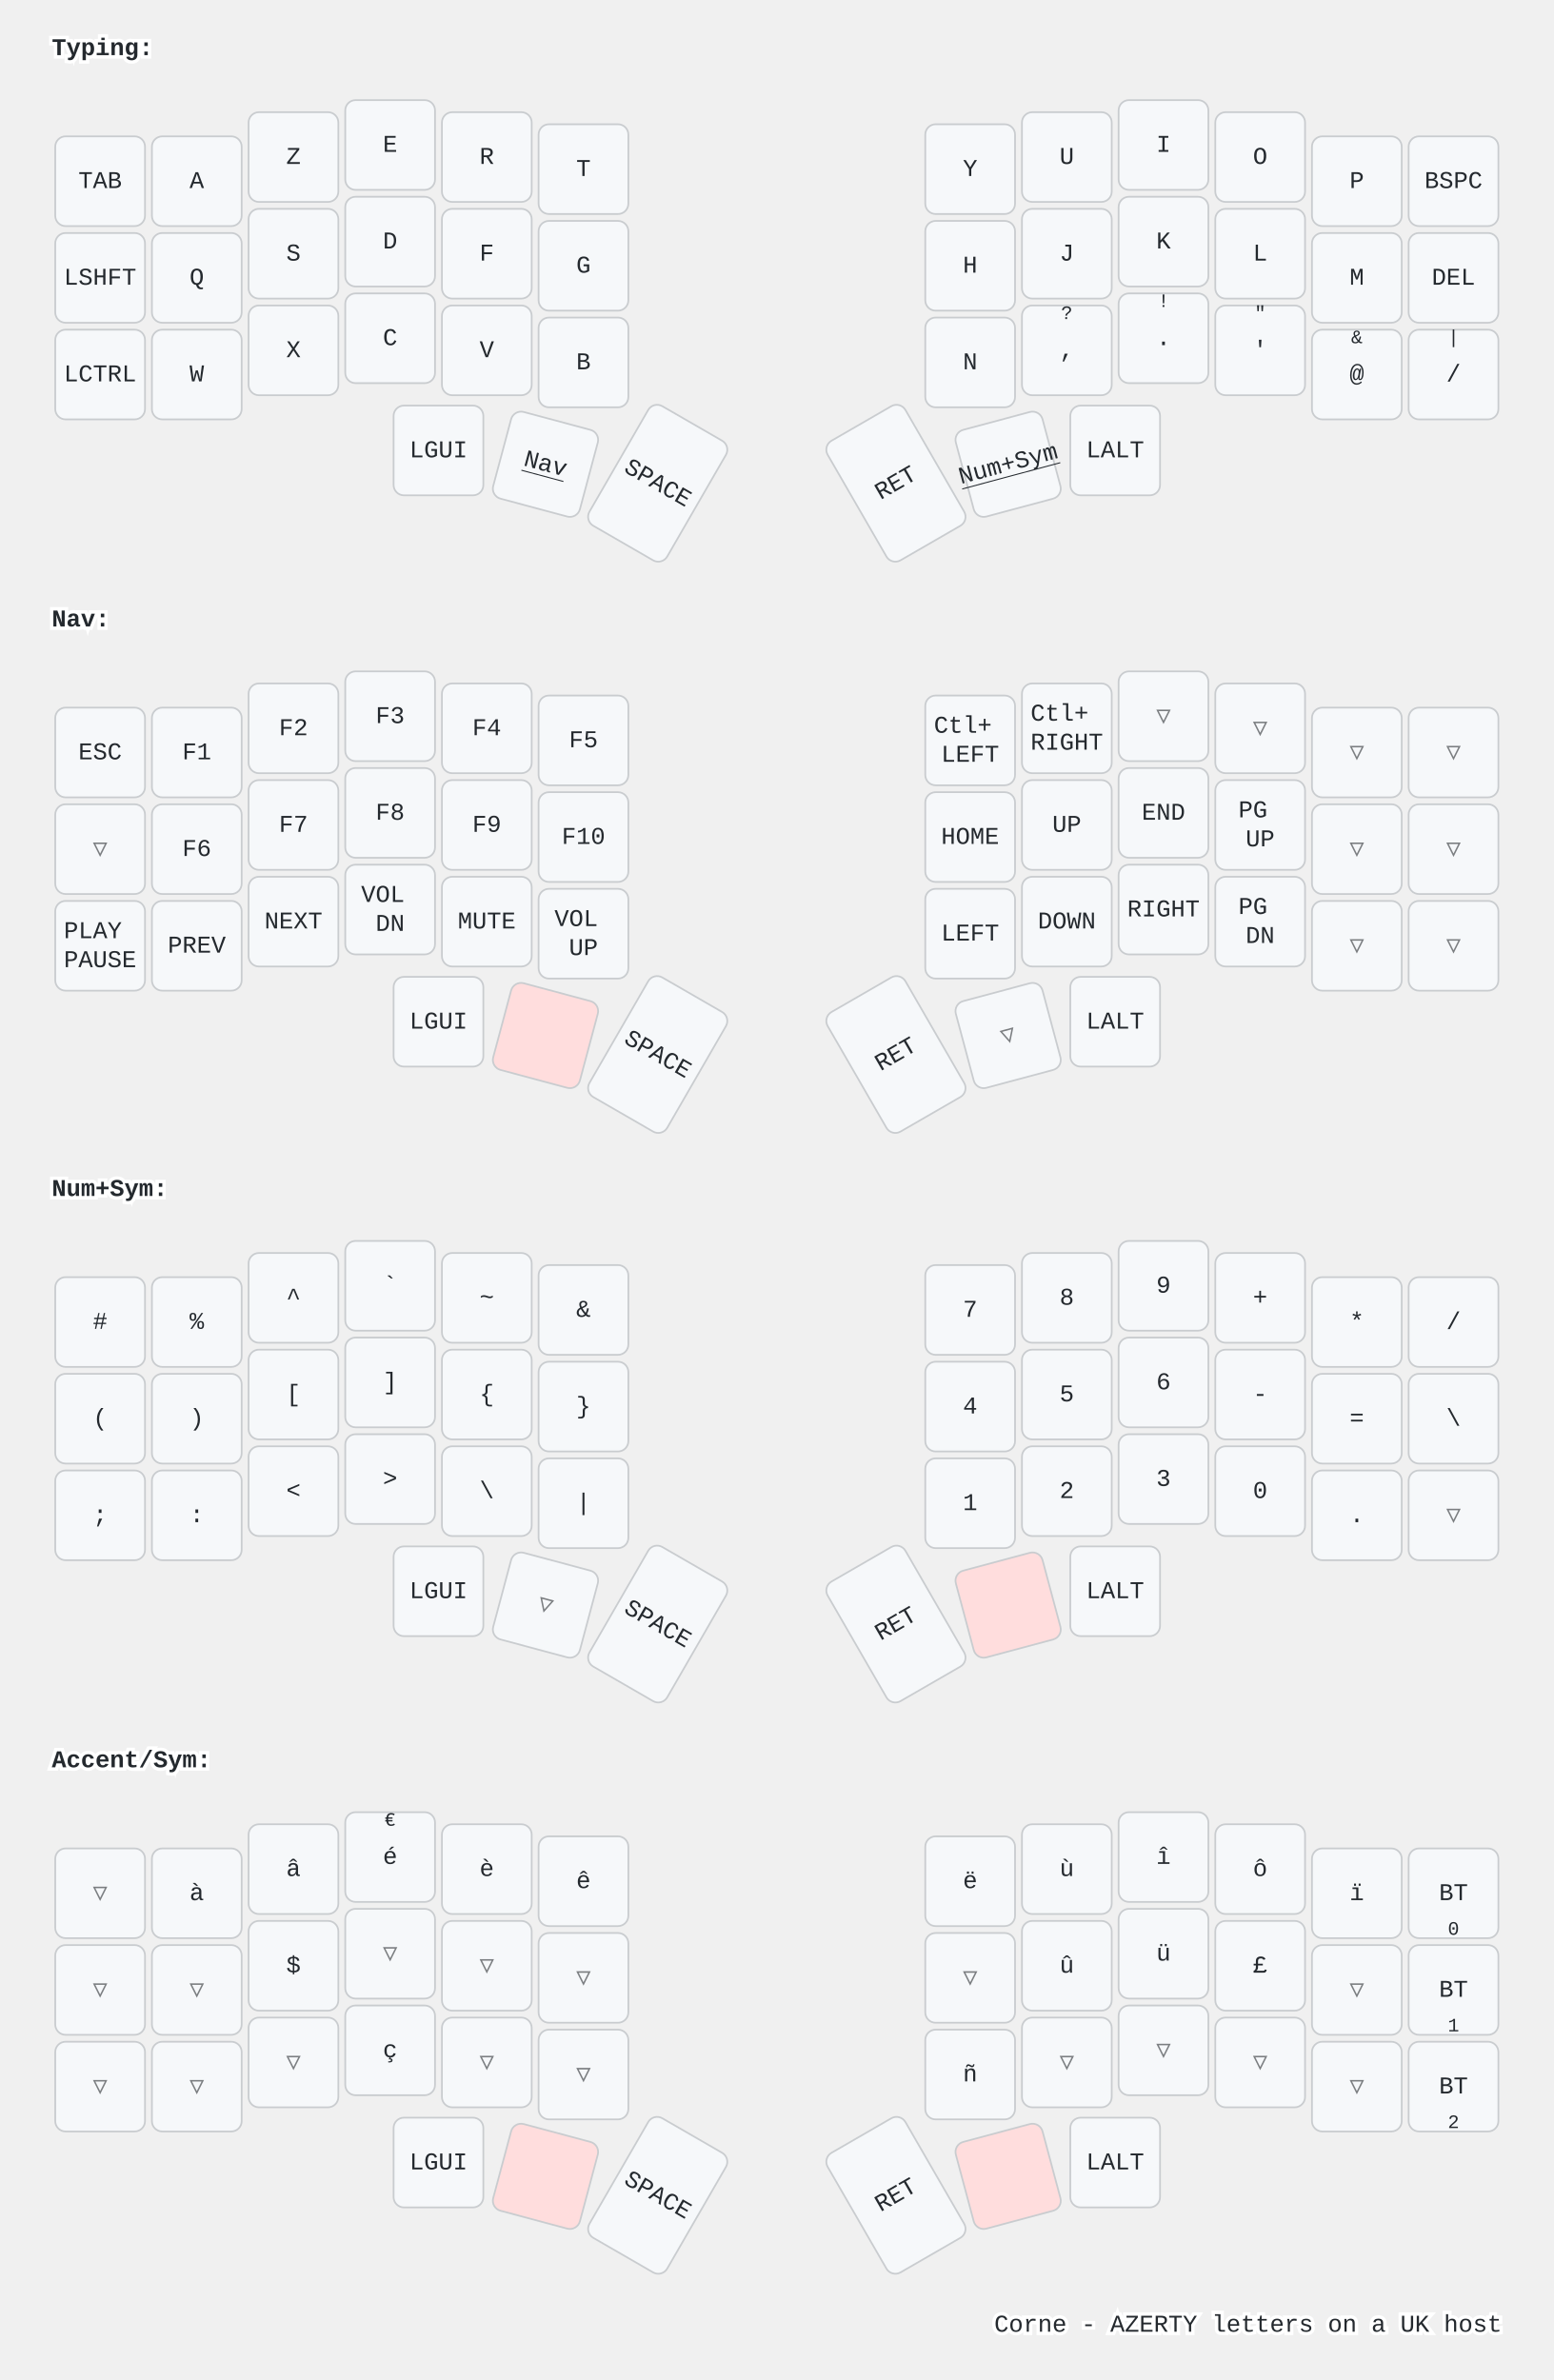
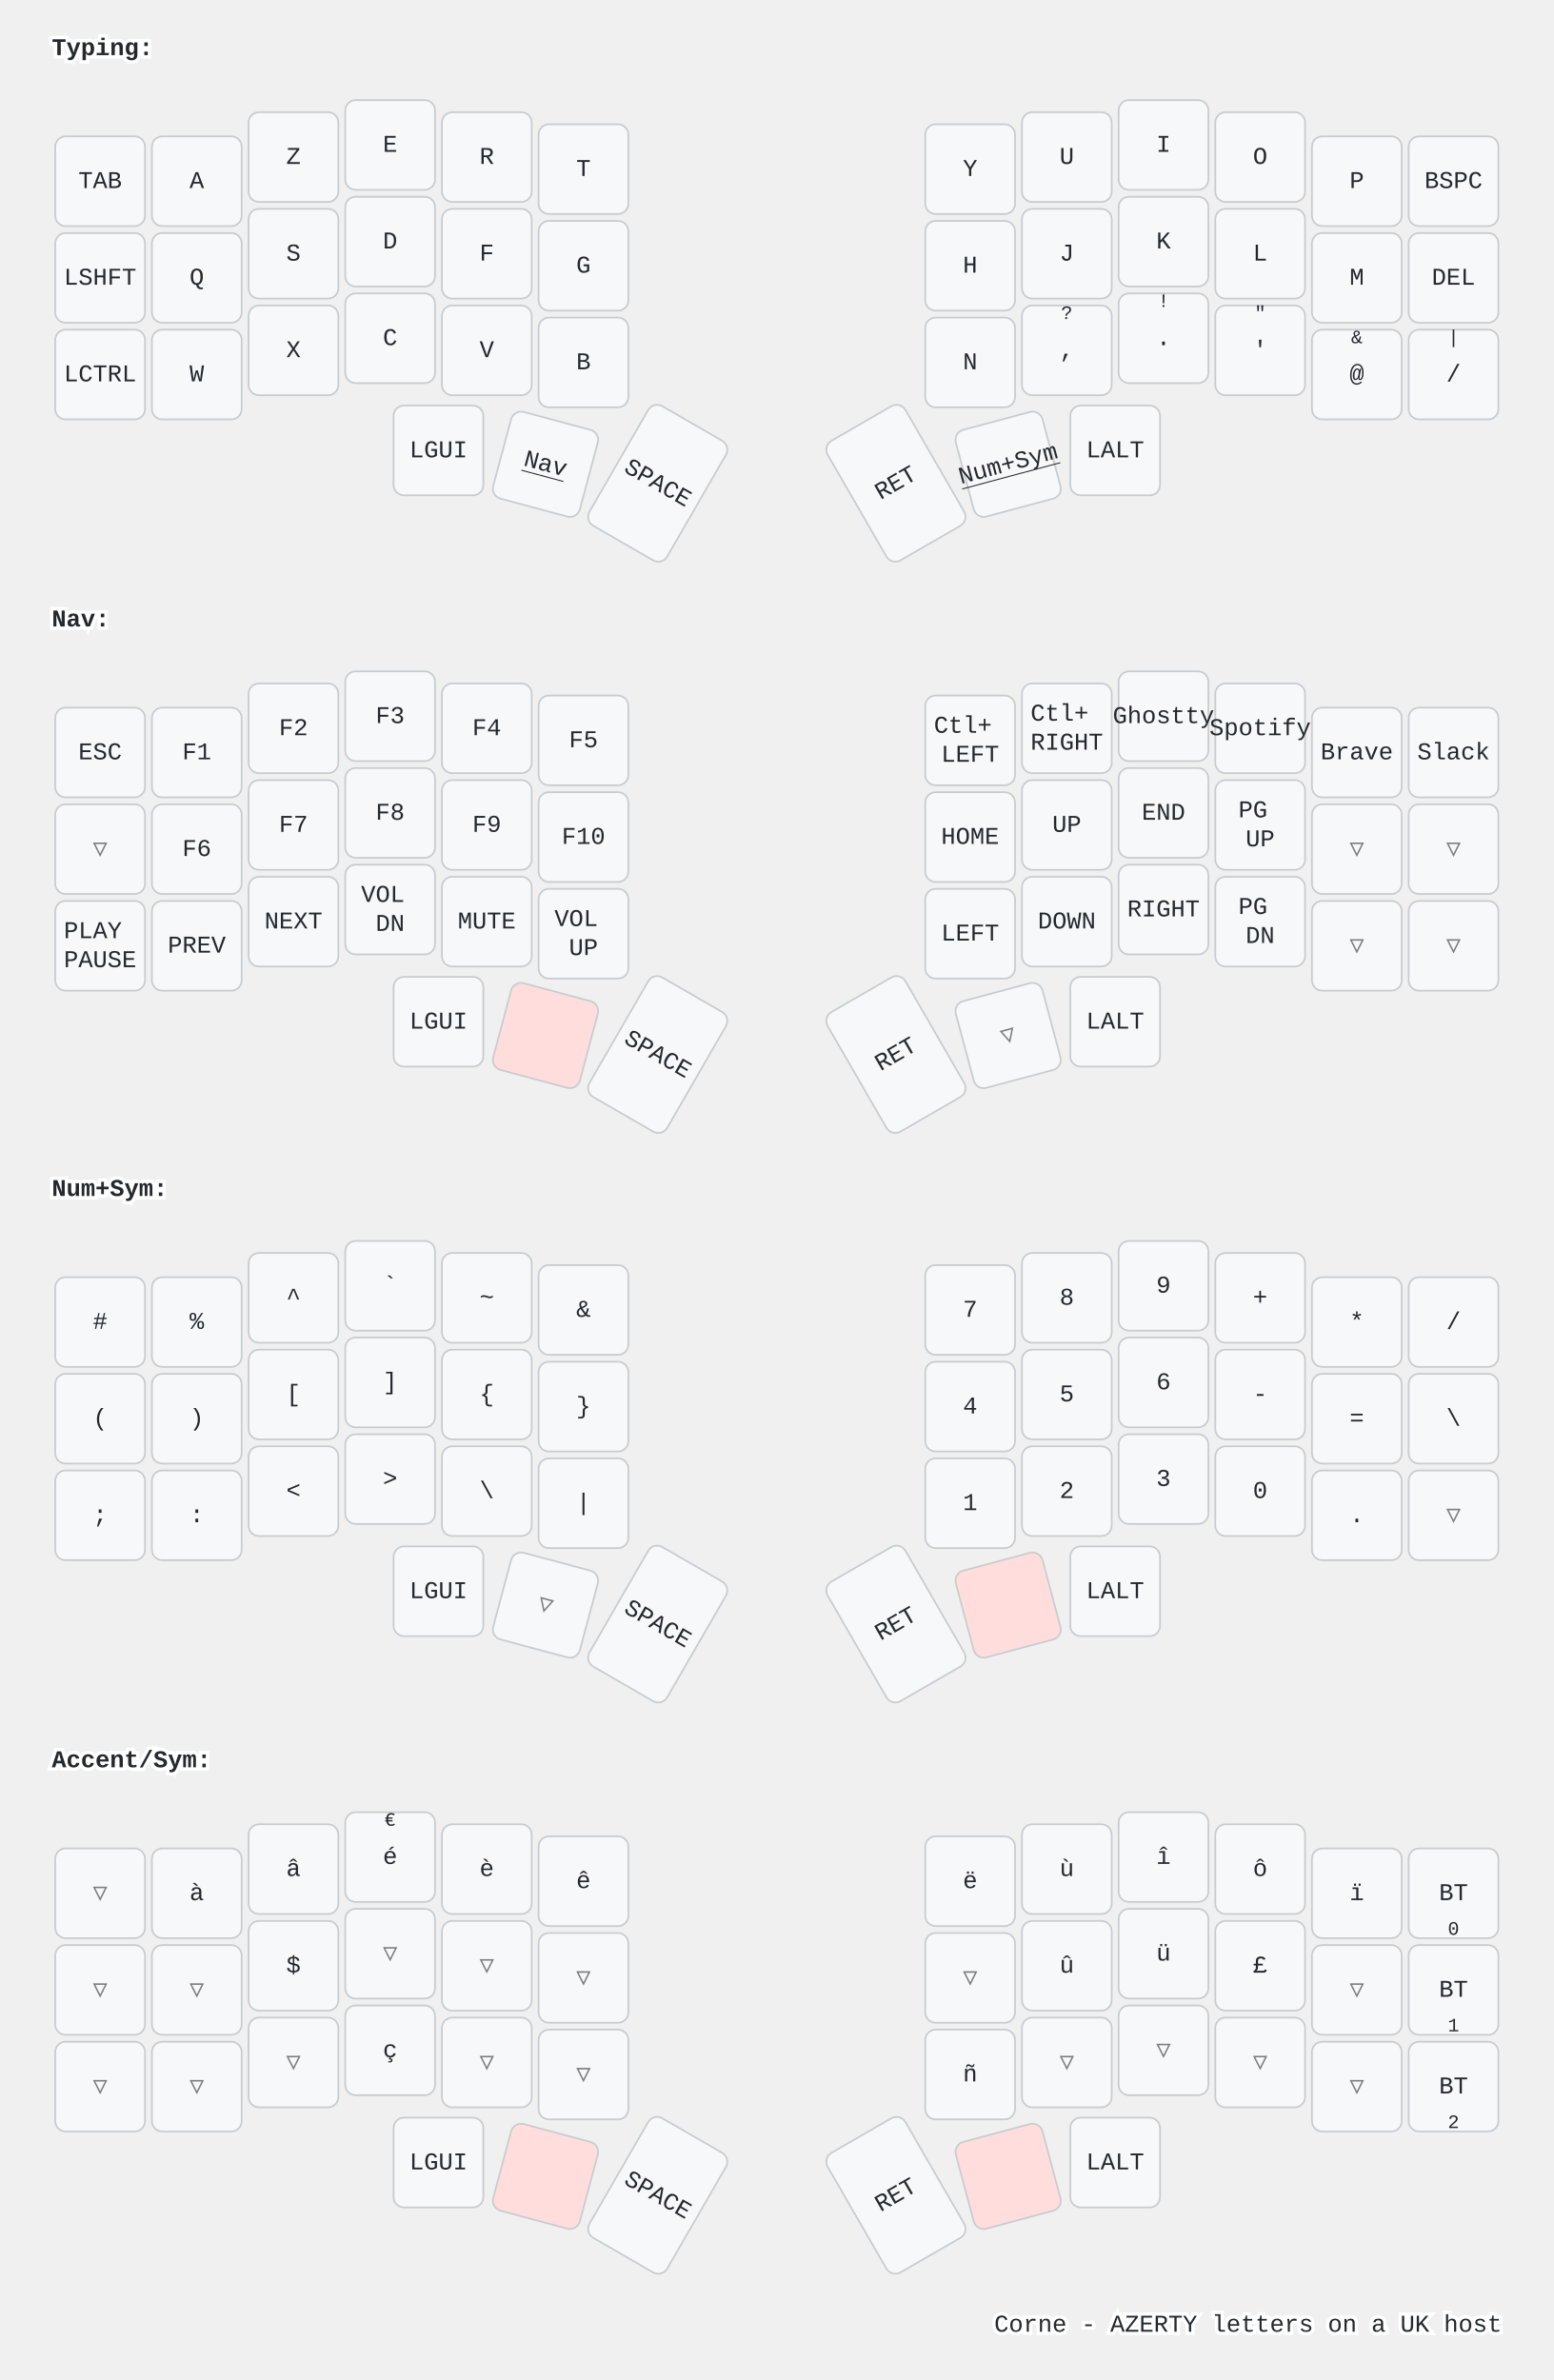
<svg xmlns="http://www.w3.org/2000/svg" width="900" height="1379" viewBox="0 0 900 1379" class="keymap">
  <style>/* inherit to force styles through use tags */
svg path {
    fill: inherit;
}

/* font and background color specifications */
svg.keymap {
    font-family: SFMono-Regular,Consolas,Liberation Mono,Menlo,monospace;
    font-size: 14px;
    font-kerning: normal;
    text-rendering: optimizeLegibility;
    fill: #24292e;
}

/* default key styling */
rect.key {
    fill: #f6f8fa;
}

rect.key, rect.combo {
    stroke: #c9cccf;
    stroke-width: 1;
}

/* default key side styling, only used is draw_key_sides is set */
rect.side {
    filter: brightness(90%);
}

/* color accent for combo boxes */
rect.combo, rect.combo-separate {
    fill: #cdf;
}

/* color accent for held keys */
rect.held, rect.combo.held {
    fill: #fdd;
}

/* color accent for ghost (optional) keys */
rect.ghost, rect.combo.ghost {
    stroke-dasharray: 4, 4;
    stroke-width: 2;
}

text {
    text-anchor: middle;
    dominant-baseline: middle;
}

/* styling for layer labels */
text.label {
    font-weight: bold;
    text-anchor: start;
    stroke: white;
    stroke-width: 4;
    paint-order: stroke;
}

/* styling for optional footer */
text.footer {
    text-anchor: end;
    dominant-baseline: auto;
    stroke: white;
    stroke-width: 4;
    paint-order: stroke;
}

/* styling for combo tap, and key non-tap label text */
text.combo, text.hold, text.shifted, text.left, text.right, text.tl, text.tr, text.bl, text.br {
    font-size: 11px;
}

text.hold, text.bl, text.br {
    text-anchor: middle;
    dominant-baseline: auto;
}

text.shifted, text.tl, text.tr {
    text-anchor: middle;
    dominant-baseline: hanging;
}

text.left, text.tl, text.bl {
    text-anchor: start;
}

text.right, text.tr, text.br {
    text-anchor: end;
}

text.layer-activator {
    text-decoration: underline;
}

/* styling for hold/shifted label text in combo box */
text.combo.hold, text.combo.shifted, text.combo.left, text.combo.right {
    font-size: 8px;
}

/* lighter symbol for transparent keys */
text.trans {
    fill: #7b7e81;
}

/* styling for combo dendrons */
path.combo {
    stroke-width: 1;
    stroke: gray;
    fill: none;
}

/* Start Tabler Icons Cleanup */
/* cannot use height/width with glyphs */
.icon-tabler &gt; path {
    fill: inherit;
    stroke: inherit;
    stroke-width: 2;
}
/* hide tabler's default box */
.icon-tabler &gt; path[stroke="none"][fill="none"] {
    visibility: hidden;
}
/* End Tabler Icons Cleanup */
</style>
  <g transform="translate(30, 0)" class="layer-Typing">
    <text x="0" y="28" class="label" id="Typing">Typing:</text>
    <g transform="translate(0, 56)">
      <g transform="translate(28, 49)" class="key keypos-0">
        <rect rx="6" ry="6" x="-26" y="-26" width="52" height="52" class="key" />
        <text x="0" y="0" class="key tap">TAB</text>
      </g>
      <g transform="translate(84, 49)" class="key keypos-1">
        <rect rx="6" ry="6" x="-26" y="-26" width="52" height="52" class="key" />
        <text x="0" y="0" class="key tap">A</text>
      </g>
      <g transform="translate(140, 35)" class="key keypos-2">
        <rect rx="6" ry="6" x="-26" y="-26" width="52" height="52" class="key" />
        <text x="0" y="0" class="key tap">Z</text>
      </g>
      <g transform="translate(196, 28)" class="key keypos-3">
        <rect rx="6" ry="6" x="-26" y="-26" width="52" height="52" class="key" />
        <text x="0" y="0" class="key tap">E</text>
      </g>
      <g transform="translate(252, 35)" class="key keypos-4">
        <rect rx="6" ry="6" x="-26" y="-26" width="52" height="52" class="key" />
        <text x="0" y="0" class="key tap">R</text>
      </g>
      <g transform="translate(308, 42)" class="key keypos-5">
        <rect rx="6" ry="6" x="-26" y="-26" width="52" height="52" class="key" />
        <text x="0" y="0" class="key tap">T</text>
      </g>
      <g transform="translate(532, 42)" class="key keypos-6">
        <rect rx="6" ry="6" x="-26" y="-26" width="52" height="52" class="key" />
        <text x="0" y="0" class="key tap">Y</text>
      </g>
      <g transform="translate(588, 35)" class="key keypos-7">
        <rect rx="6" ry="6" x="-26" y="-26" width="52" height="52" class="key" />
        <text x="0" y="0" class="key tap">U</text>
      </g>
      <g transform="translate(644, 28)" class="key keypos-8">
        <rect rx="6" ry="6" x="-26" y="-26" width="52" height="52" class="key" />
        <text x="0" y="0" class="key tap">I</text>
      </g>
      <g transform="translate(700, 35)" class="key keypos-9">
        <rect rx="6" ry="6" x="-26" y="-26" width="52" height="52" class="key" />
        <text x="0" y="0" class="key tap">O</text>
      </g>
      <g transform="translate(756, 49)" class="key keypos-10">
        <rect rx="6" ry="6" x="-26" y="-26" width="52" height="52" class="key" />
        <text x="0" y="0" class="key tap">P</text>
      </g>
      <g transform="translate(812, 49)" class="key keypos-11">
        <rect rx="6" ry="6" x="-26" y="-26" width="52" height="52" class="key" />
        <text x="0" y="0" class="key tap">BSPC</text>
      </g>
      <g transform="translate(28, 105)" class="key keypos-12">
        <rect rx="6" ry="6" x="-26" y="-26" width="52" height="52" class="key" />
        <text x="0" y="0" class="key tap">LSHFT</text>
      </g>
      <g transform="translate(84, 105)" class="key keypos-13">
        <rect rx="6" ry="6" x="-26" y="-26" width="52" height="52" class="key" />
        <text x="0" y="0" class="key tap">Q</text>
      </g>
      <g transform="translate(140, 91)" class="key keypos-14">
        <rect rx="6" ry="6" x="-26" y="-26" width="52" height="52" class="key" />
        <text x="0" y="0" class="key tap">S</text>
      </g>
      <g transform="translate(196, 84)" class="key keypos-15">
        <rect rx="6" ry="6" x="-26" y="-26" width="52" height="52" class="key" />
        <text x="0" y="0" class="key tap">D</text>
      </g>
      <g transform="translate(252, 91)" class="key keypos-16">
        <rect rx="6" ry="6" x="-26" y="-26" width="52" height="52" class="key" />
        <text x="0" y="0" class="key tap">F</text>
      </g>
      <g transform="translate(308, 98)" class="key keypos-17">
        <rect rx="6" ry="6" x="-26" y="-26" width="52" height="52" class="key" />
        <text x="0" y="0" class="key tap">G</text>
      </g>
      <g transform="translate(532, 98)" class="key keypos-18">
        <rect rx="6" ry="6" x="-26" y="-26" width="52" height="52" class="key" />
        <text x="0" y="0" class="key tap">H</text>
      </g>
      <g transform="translate(588, 91)" class="key keypos-19">
        <rect rx="6" ry="6" x="-26" y="-26" width="52" height="52" class="key" />
        <text x="0" y="0" class="key tap">J</text>
      </g>
      <g transform="translate(644, 84)" class="key keypos-20">
        <rect rx="6" ry="6" x="-26" y="-26" width="52" height="52" class="key" />
        <text x="0" y="0" class="key tap">K</text>
      </g>
      <g transform="translate(700, 91)" class="key keypos-21">
        <rect rx="6" ry="6" x="-26" y="-26" width="52" height="52" class="key" />
        <text x="0" y="0" class="key tap">L</text>
      </g>
      <g transform="translate(756, 105)" class="key keypos-22">
        <rect rx="6" ry="6" x="-26" y="-26" width="52" height="52" class="key" />
        <text x="0" y="0" class="key tap">M</text>
      </g>
      <g transform="translate(812, 105)" class="key keypos-23">
        <rect rx="6" ry="6" x="-26" y="-26" width="52" height="52" class="key" />
        <text x="0" y="0" class="key tap">DEL</text>
      </g>
      <g transform="translate(28, 161)" class="key keypos-24">
        <rect rx="6" ry="6" x="-26" y="-26" width="52" height="52" class="key" />
        <text x="0" y="0" class="key tap">LCTRL</text>
      </g>
      <g transform="translate(84, 161)" class="key keypos-25">
        <rect rx="6" ry="6" x="-26" y="-26" width="52" height="52" class="key" />
        <text x="0" y="0" class="key tap">W</text>
      </g>
      <g transform="translate(140, 147)" class="key keypos-26">
        <rect rx="6" ry="6" x="-26" y="-26" width="52" height="52" class="key" />
        <text x="0" y="0" class="key tap">X</text>
      </g>
      <g transform="translate(196, 140)" class="key keypos-27">
        <rect rx="6" ry="6" x="-26" y="-26" width="52" height="52" class="key" />
        <text x="0" y="0" class="key tap">C</text>
      </g>
      <g transform="translate(252, 147)" class="key keypos-28">
        <rect rx="6" ry="6" x="-26" y="-26" width="52" height="52" class="key" />
        <text x="0" y="0" class="key tap">V</text>
      </g>
      <g transform="translate(308, 154)" class="key keypos-29">
        <rect rx="6" ry="6" x="-26" y="-26" width="52" height="52" class="key" />
        <text x="0" y="0" class="key tap">B</text>
      </g>
      <g transform="translate(532, 154)" class="key keypos-30">
        <rect rx="6" ry="6" x="-26" y="-26" width="52" height="52" class="key" />
        <text x="0" y="0" class="key tap">N</text>
      </g>
      <g transform="translate(588, 147)" class="key keypos-31">
        <rect rx="6" ry="6" x="-26" y="-26" width="52" height="52" class="key" />
        <text x="0" y="0" class="key tap">,</text>
        <text x="0" y="-24" class="key shifted">?</text>
      </g>
      <g transform="translate(644, 140)" class="key keypos-32">
        <rect rx="6" ry="6" x="-26" y="-26" width="52" height="52" class="key" />
        <text x="0" y="0" class="key tap">.</text>
        <text x="0" y="-24" class="key shifted">!</text>
      </g>
      <g transform="translate(700, 147)" class="key keypos-33">
        <rect rx="6" ry="6" x="-26" y="-26" width="52" height="52" class="key" />
        <text x="0" y="0" class="key tap">'</text>
        <text x="0" y="-24" class="key shifted">"</text>
      </g>
      <g transform="translate(756, 161)" class="key keypos-34">
        <rect rx="6" ry="6" x="-26" y="-26" width="52" height="52" class="key" />
        <text x="0" y="0" class="key tap">@</text>
        <text x="0" y="-24" class="key shifted">&amp;</text>
      </g>
      <g transform="translate(812, 161)" class="key keypos-35">
        <rect rx="6" ry="6" x="-26" y="-26" width="52" height="52" class="key" />
        <text x="0" y="0" class="key tap">/</text>
        <text x="0" y="-24" class="key shifted">|</text>
      </g>
      <g transform="translate(224, 205)" class="key keypos-36">
        <rect rx="6" ry="6" x="-26" y="-26" width="52" height="52" class="key" />
        <text x="0" y="0" class="key tap">LGUI</text>
      </g>
      <g transform="translate(286, 213) rotate(15.0)" class="key keypos-37">
        <rect rx="6" ry="6" x="-26" y="-26" width="52" height="52" class="key" />
        <a href="#Nav">
          <text x="0" y="0" class="key tap layer-activator">Nav</text>
        </a>
      </g>
      <g transform="translate(351, 224) rotate(30.0)" class="key keypos-38">
        <rect rx="6" ry="6" x="-26" y="-40" width="52" height="80" class="key" />
        <text x="0" y="0" class="key tap">SPACE</text>
      </g>
      <g transform="translate(489, 224) rotate(-30.0)" class="key keypos-39">
        <rect rx="6" ry="6" x="-26" y="-40" width="52" height="80" class="key" />
        <text x="0" y="0" class="key tap">RET</text>
      </g>
      <g transform="translate(554, 213) rotate(-15.0)" class="key keypos-40">
        <rect rx="6" ry="6" x="-26" y="-26" width="52" height="52" class="key" />
        <a href="#NumSym">
          <text x="0" y="0" class="key tap layer-activator">Num+Sym</text>
        </a>
      </g>
      <g transform="translate(616, 205)" class="key keypos-41">
        <rect rx="6" ry="6" x="-26" y="-26" width="52" height="52" class="key" />
        <text x="0" y="0" class="key tap">LALT</text>
      </g>
    </g>
  </g>
  <g transform="translate(30, 331)" class="layer-Nav">
    <text x="0" y="28" class="label" id="Nav">Nav:</text>
    <g transform="translate(0, 56)">
      <g transform="translate(28, 49)" class="key keypos-0">
        <rect rx="6" ry="6" x="-26" y="-26" width="52" height="52" class="key" />
        <text x="0" y="0" class="key tap">ESC</text>
      </g>
      <g transform="translate(84, 49)" class="key keypos-1">
        <rect rx="6" ry="6" x="-26" y="-26" width="52" height="52" class="key" />
        <text x="0" y="0" class="key tap">F1</text>
      </g>
      <g transform="translate(140, 35)" class="key keypos-2">
        <rect rx="6" ry="6" x="-26" y="-26" width="52" height="52" class="key" />
        <text x="0" y="0" class="key tap">F2</text>
      </g>
      <g transform="translate(196, 28)" class="key keypos-3">
        <rect rx="6" ry="6" x="-26" y="-26" width="52" height="52" class="key" />
        <text x="0" y="0" class="key tap">F3</text>
      </g>
      <g transform="translate(252, 35)" class="key keypos-4">
        <rect rx="6" ry="6" x="-26" y="-26" width="52" height="52" class="key" />
        <text x="0" y="0" class="key tap">F4</text>
      </g>
      <g transform="translate(308, 42)" class="key keypos-5">
        <rect rx="6" ry="6" x="-26" y="-26" width="52" height="52" class="key" />
        <text x="0" y="0" class="key tap">F5</text>
      </g>
      <g transform="translate(532, 42)" class="key keypos-6">
        <rect rx="6" ry="6" x="-26" y="-26" width="52" height="52" class="key" />
        <text x="0" y="0" class="key tap">
          <tspan x="0" dy="-0.6em">Ctl+</tspan>
          <tspan x="0" dy="1.2em">LEFT</tspan>
        </text>
      </g>
      <g transform="translate(588, 35)" class="key keypos-7">
        <rect rx="6" ry="6" x="-26" y="-26" width="52" height="52" class="key" />
        <text x="0" y="0" class="key tap">
          <tspan x="0" dy="-0.6em">Ctl+</tspan>
          <tspan x="0" dy="1.2em">RIGHT</tspan>
        </text>
      </g>
-       <g transform="translate(644, 28)" class="key trans keypos-8">
-         <rect rx="6" ry="6" x="-26" y="-26" width="52" height="52" class="key trans" />
-         <text x="0" y="0" class="key trans tap">▽</text>
-       </g>
-       <g transform="translate(700, 35)" class="key trans keypos-9">
-         <rect rx="6" ry="6" x="-26" y="-26" width="52" height="52" class="key trans" />
-         <text x="0" y="0" class="key trans tap">▽</text>
-       </g>
-       <g transform="translate(756, 49)" class="key trans keypos-10">
-         <rect rx="6" ry="6" x="-26" y="-26" width="52" height="52" class="key trans" />
-         <text x="0" y="0" class="key trans tap">▽</text>
-       </g>
-       <g transform="translate(812, 49)" class="key trans keypos-11">
-         <rect rx="6" ry="6" x="-26" y="-26" width="52" height="52" class="key trans" />
-         <text x="0" y="0" class="key trans tap">▽</text>
+       <g transform="translate(644, 28)" class="key keypos-8">
+         <rect rx="6" ry="6" x="-26" y="-26" width="52" height="52" class="key" />
+         <text x="0" y="0" class="key tap">Ghostty</text>
+       </g>
+       <g transform="translate(700, 35)" class="key keypos-9">
+         <rect rx="6" ry="6" x="-26" y="-26" width="52" height="52" class="key" />
+         <text x="0" y="0" class="key tap">Spotify</text>
+       </g>
+       <g transform="translate(756, 49)" class="key keypos-10">
+         <rect rx="6" ry="6" x="-26" y="-26" width="52" height="52" class="key" />
+         <text x="0" y="0" class="key tap">Brave</text>
+       </g>
+       <g transform="translate(812, 49)" class="key keypos-11">
+         <rect rx="6" ry="6" x="-26" y="-26" width="52" height="52" class="key" />
+         <text x="0" y="0" class="key tap">Slack</text>
      </g>
      <g transform="translate(28, 105)" class="key trans keypos-12">
        <rect rx="6" ry="6" x="-26" y="-26" width="52" height="52" class="key trans" />
        <text x="0" y="0" class="key trans tap">▽</text>
      </g>
      <g transform="translate(84, 105)" class="key keypos-13">
        <rect rx="6" ry="6" x="-26" y="-26" width="52" height="52" class="key" />
        <text x="0" y="0" class="key tap">F6</text>
      </g>
      <g transform="translate(140, 91)" class="key keypos-14">
        <rect rx="6" ry="6" x="-26" y="-26" width="52" height="52" class="key" />
        <text x="0" y="0" class="key tap">F7</text>
      </g>
      <g transform="translate(196, 84)" class="key keypos-15">
        <rect rx="6" ry="6" x="-26" y="-26" width="52" height="52" class="key" />
        <text x="0" y="0" class="key tap">F8</text>
      </g>
      <g transform="translate(252, 91)" class="key keypos-16">
        <rect rx="6" ry="6" x="-26" y="-26" width="52" height="52" class="key" />
        <text x="0" y="0" class="key tap">F9</text>
      </g>
      <g transform="translate(308, 98)" class="key keypos-17">
        <rect rx="6" ry="6" x="-26" y="-26" width="52" height="52" class="key" />
        <text x="0" y="0" class="key tap">F10</text>
      </g>
      <g transform="translate(532, 98)" class="key keypos-18">
        <rect rx="6" ry="6" x="-26" y="-26" width="52" height="52" class="key" />
        <text x="0" y="0" class="key tap">HOME</text>
      </g>
      <g transform="translate(588, 91)" class="key keypos-19">
        <rect rx="6" ry="6" x="-26" y="-26" width="52" height="52" class="key" />
        <text x="0" y="0" class="key tap">UP</text>
      </g>
      <g transform="translate(644, 84)" class="key keypos-20">
        <rect rx="6" ry="6" x="-26" y="-26" width="52" height="52" class="key" />
        <text x="0" y="0" class="key tap">END</text>
      </g>
      <g transform="translate(700, 91)" class="key keypos-21">
        <rect rx="6" ry="6" x="-26" y="-26" width="52" height="52" class="key" />
        <text x="0" y="0" class="key tap">
          <tspan x="0" dy="-0.6em">PG</tspan>
          <tspan x="0" dy="1.2em">UP</tspan>
        </text>
      </g>
      <g transform="translate(756, 105)" class="key trans keypos-22">
        <rect rx="6" ry="6" x="-26" y="-26" width="52" height="52" class="key trans" />
        <text x="0" y="0" class="key trans tap">▽</text>
      </g>
      <g transform="translate(812, 105)" class="key trans keypos-23">
        <rect rx="6" ry="6" x="-26" y="-26" width="52" height="52" class="key trans" />
        <text x="0" y="0" class="key trans tap">▽</text>
      </g>
      <g transform="translate(28, 161)" class="key keypos-24">
        <rect rx="6" ry="6" x="-26" y="-26" width="52" height="52" class="key" />
        <text x="0" y="0" class="key tap">
          <tspan x="0" dy="-0.6em">PLAY</tspan>
          <tspan x="0" dy="1.2em">PAUSE</tspan>
        </text>
      </g>
      <g transform="translate(84, 161)" class="key keypos-25">
        <rect rx="6" ry="6" x="-26" y="-26" width="52" height="52" class="key" />
        <text x="0" y="0" class="key tap">PREV</text>
      </g>
      <g transform="translate(140, 147)" class="key keypos-26">
        <rect rx="6" ry="6" x="-26" y="-26" width="52" height="52" class="key" />
        <text x="0" y="0" class="key tap">NEXT</text>
      </g>
      <g transform="translate(196, 140)" class="key keypos-27">
        <rect rx="6" ry="6" x="-26" y="-26" width="52" height="52" class="key" />
        <text x="0" y="0" class="key tap">
          <tspan x="0" dy="-0.6em">VOL</tspan>
          <tspan x="0" dy="1.2em">DN</tspan>
        </text>
      </g>
      <g transform="translate(252, 147)" class="key keypos-28">
        <rect rx="6" ry="6" x="-26" y="-26" width="52" height="52" class="key" />
        <text x="0" y="0" class="key tap">MUTE</text>
      </g>
      <g transform="translate(308, 154)" class="key keypos-29">
        <rect rx="6" ry="6" x="-26" y="-26" width="52" height="52" class="key" />
        <text x="0" y="0" class="key tap">
          <tspan x="0" dy="-0.6em">VOL</tspan>
          <tspan x="0" dy="1.2em">UP</tspan>
        </text>
      </g>
      <g transform="translate(532, 154)" class="key keypos-30">
        <rect rx="6" ry="6" x="-26" y="-26" width="52" height="52" class="key" />
        <text x="0" y="0" class="key tap">LEFT</text>
      </g>
      <g transform="translate(588, 147)" class="key keypos-31">
        <rect rx="6" ry="6" x="-26" y="-26" width="52" height="52" class="key" />
        <text x="0" y="0" class="key tap">DOWN</text>
      </g>
      <g transform="translate(644, 140)" class="key keypos-32">
        <rect rx="6" ry="6" x="-26" y="-26" width="52" height="52" class="key" />
        <text x="0" y="0" class="key tap">RIGHT</text>
      </g>
      <g transform="translate(700, 147)" class="key keypos-33">
        <rect rx="6" ry="6" x="-26" y="-26" width="52" height="52" class="key" />
        <text x="0" y="0" class="key tap">
          <tspan x="0" dy="-0.6em">PG</tspan>
          <tspan x="0" dy="1.2em">DN</tspan>
        </text>
      </g>
      <g transform="translate(756, 161)" class="key trans keypos-34">
        <rect rx="6" ry="6" x="-26" y="-26" width="52" height="52" class="key trans" />
        <text x="0" y="0" class="key trans tap">▽</text>
      </g>
      <g transform="translate(812, 161)" class="key trans keypos-35">
        <rect rx="6" ry="6" x="-26" y="-26" width="52" height="52" class="key trans" />
        <text x="0" y="0" class="key trans tap">▽</text>
      </g>
      <g transform="translate(224, 205)" class="key keypos-36">
        <rect rx="6" ry="6" x="-26" y="-26" width="52" height="52" class="key" />
        <text x="0" y="0" class="key tap">LGUI</text>
      </g>
      <g transform="translate(286, 213) rotate(15.0)" class="key held keypos-37">
        <rect rx="6" ry="6" x="-26" y="-26" width="52" height="52" class="key held" />
      </g>
      <g transform="translate(351, 224) rotate(30.0)" class="key keypos-38">
        <rect rx="6" ry="6" x="-26" y="-40" width="52" height="80" class="key" />
        <text x="0" y="0" class="key tap">SPACE</text>
      </g>
      <g transform="translate(489, 224) rotate(-30.0)" class="key keypos-39">
        <rect rx="6" ry="6" x="-26" y="-40" width="52" height="80" class="key" />
        <text x="0" y="0" class="key tap">RET</text>
      </g>
      <g transform="translate(554, 213) rotate(-15.0)" class="key trans keypos-40">
        <rect rx="6" ry="6" x="-26" y="-26" width="52" height="52" class="key trans" />
        <text x="0" y="0" class="key trans tap">▽</text>
      </g>
      <g transform="translate(616, 205)" class="key keypos-41">
        <rect rx="6" ry="6" x="-26" y="-26" width="52" height="52" class="key" />
        <text x="0" y="0" class="key tap">LALT</text>
      </g>
    </g>
  </g>
  <g transform="translate(30, 661)" class="layer-Num+Sym">
    <text x="0" y="28" class="label" id="NumSym">Num+Sym:</text>
    <g transform="translate(0, 56)">
      <g transform="translate(28, 49)" class="key keypos-0">
        <rect rx="6" ry="6" x="-26" y="-26" width="52" height="52" class="key" />
        <text x="0" y="0" class="key tap">#</text>
      </g>
      <g transform="translate(84, 49)" class="key keypos-1">
        <rect rx="6" ry="6" x="-26" y="-26" width="52" height="52" class="key" />
        <text x="0" y="0" class="key tap">%</text>
      </g>
      <g transform="translate(140, 35)" class="key keypos-2">
        <rect rx="6" ry="6" x="-26" y="-26" width="52" height="52" class="key" />
        <text x="0" y="0" class="key tap">^</text>
      </g>
      <g transform="translate(196, 28)" class="key keypos-3">
        <rect rx="6" ry="6" x="-26" y="-26" width="52" height="52" class="key" />
        <text x="0" y="0" class="key tap">`</text>
      </g>
      <g transform="translate(252, 35)" class="key keypos-4">
        <rect rx="6" ry="6" x="-26" y="-26" width="52" height="52" class="key" />
        <text x="0" y="0" class="key tap">~</text>
      </g>
      <g transform="translate(308, 42)" class="key keypos-5">
        <rect rx="6" ry="6" x="-26" y="-26" width="52" height="52" class="key" />
        <text x="0" y="0" class="key tap">&amp;</text>
      </g>
      <g transform="translate(532, 42)" class="key keypos-6">
        <rect rx="6" ry="6" x="-26" y="-26" width="52" height="52" class="key" />
        <text x="0" y="0" class="key tap">7</text>
      </g>
      <g transform="translate(588, 35)" class="key keypos-7">
        <rect rx="6" ry="6" x="-26" y="-26" width="52" height="52" class="key" />
        <text x="0" y="0" class="key tap">8</text>
      </g>
      <g transform="translate(644, 28)" class="key keypos-8">
        <rect rx="6" ry="6" x="-26" y="-26" width="52" height="52" class="key" />
        <text x="0" y="0" class="key tap">9</text>
      </g>
      <g transform="translate(700, 35)" class="key keypos-9">
        <rect rx="6" ry="6" x="-26" y="-26" width="52" height="52" class="key" />
        <text x="0" y="0" class="key tap">+</text>
      </g>
      <g transform="translate(756, 49)" class="key keypos-10">
        <rect rx="6" ry="6" x="-26" y="-26" width="52" height="52" class="key" />
        <text x="0" y="0" class="key tap">*</text>
      </g>
      <g transform="translate(812, 49)" class="key keypos-11">
        <rect rx="6" ry="6" x="-26" y="-26" width="52" height="52" class="key" />
        <text x="0" y="0" class="key tap">/</text>
      </g>
      <g transform="translate(28, 105)" class="key keypos-12">
        <rect rx="6" ry="6" x="-26" y="-26" width="52" height="52" class="key" />
        <text x="0" y="0" class="key tap">(</text>
      </g>
      <g transform="translate(84, 105)" class="key keypos-13">
        <rect rx="6" ry="6" x="-26" y="-26" width="52" height="52" class="key" />
        <text x="0" y="0" class="key tap">)</text>
      </g>
      <g transform="translate(140, 91)" class="key keypos-14">
        <rect rx="6" ry="6" x="-26" y="-26" width="52" height="52" class="key" />
        <text x="0" y="0" class="key tap">[</text>
      </g>
      <g transform="translate(196, 84)" class="key keypos-15">
        <rect rx="6" ry="6" x="-26" y="-26" width="52" height="52" class="key" />
        <text x="0" y="0" class="key tap">]</text>
      </g>
      <g transform="translate(252, 91)" class="key keypos-16">
        <rect rx="6" ry="6" x="-26" y="-26" width="52" height="52" class="key" />
        <text x="0" y="0" class="key tap">{</text>
      </g>
      <g transform="translate(308, 98)" class="key keypos-17">
        <rect rx="6" ry="6" x="-26" y="-26" width="52" height="52" class="key" />
        <text x="0" y="0" class="key tap">}</text>
      </g>
      <g transform="translate(532, 98)" class="key keypos-18">
        <rect rx="6" ry="6" x="-26" y="-26" width="52" height="52" class="key" />
        <text x="0" y="0" class="key tap">4</text>
      </g>
      <g transform="translate(588, 91)" class="key keypos-19">
        <rect rx="6" ry="6" x="-26" y="-26" width="52" height="52" class="key" />
        <text x="0" y="0" class="key tap">5</text>
      </g>
      <g transform="translate(644, 84)" class="key keypos-20">
        <rect rx="6" ry="6" x="-26" y="-26" width="52" height="52" class="key" />
        <text x="0" y="0" class="key tap">6</text>
      </g>
      <g transform="translate(700, 91)" class="key keypos-21">
        <rect rx="6" ry="6" x="-26" y="-26" width="52" height="52" class="key" />
        <text x="0" y="0" class="key tap">-</text>
      </g>
      <g transform="translate(756, 105)" class="key keypos-22">
        <rect rx="6" ry="6" x="-26" y="-26" width="52" height="52" class="key" />
        <text x="0" y="0" class="key tap">=</text>
      </g>
      <g transform="translate(812, 105)" class="key keypos-23">
        <rect rx="6" ry="6" x="-26" y="-26" width="52" height="52" class="key" />
        <text x="0" y="0" class="key tap">\</text>
      </g>
      <g transform="translate(28, 161)" class="key keypos-24">
        <rect rx="6" ry="6" x="-26" y="-26" width="52" height="52" class="key" />
        <text x="0" y="0" class="key tap">;</text>
      </g>
      <g transform="translate(84, 161)" class="key keypos-25">
        <rect rx="6" ry="6" x="-26" y="-26" width="52" height="52" class="key" />
        <text x="0" y="0" class="key tap">:</text>
      </g>
      <g transform="translate(140, 147)" class="key keypos-26">
        <rect rx="6" ry="6" x="-26" y="-26" width="52" height="52" class="key" />
        <text x="0" y="0" class="key tap">&lt;</text>
      </g>
      <g transform="translate(196, 140)" class="key keypos-27">
        <rect rx="6" ry="6" x="-26" y="-26" width="52" height="52" class="key" />
        <text x="0" y="0" class="key tap">&gt;</text>
      </g>
      <g transform="translate(252, 147)" class="key keypos-28">
        <rect rx="6" ry="6" x="-26" y="-26" width="52" height="52" class="key" />
        <text x="0" y="0" class="key tap">\</text>
      </g>
      <g transform="translate(308, 154)" class="key keypos-29">
        <rect rx="6" ry="6" x="-26" y="-26" width="52" height="52" class="key" />
        <text x="0" y="0" class="key tap">|</text>
      </g>
      <g transform="translate(532, 154)" class="key keypos-30">
        <rect rx="6" ry="6" x="-26" y="-26" width="52" height="52" class="key" />
        <text x="0" y="0" class="key tap">1</text>
      </g>
      <g transform="translate(588, 147)" class="key keypos-31">
        <rect rx="6" ry="6" x="-26" y="-26" width="52" height="52" class="key" />
        <text x="0" y="0" class="key tap">2</text>
      </g>
      <g transform="translate(644, 140)" class="key keypos-32">
        <rect rx="6" ry="6" x="-26" y="-26" width="52" height="52" class="key" />
        <text x="0" y="0" class="key tap">3</text>
      </g>
      <g transform="translate(700, 147)" class="key keypos-33">
        <rect rx="6" ry="6" x="-26" y="-26" width="52" height="52" class="key" />
        <text x="0" y="0" class="key tap">0</text>
      </g>
      <g transform="translate(756, 161)" class="key keypos-34">
        <rect rx="6" ry="6" x="-26" y="-26" width="52" height="52" class="key" />
        <text x="0" y="0" class="key tap">.</text>
      </g>
      <g transform="translate(812, 161)" class="key trans keypos-35">
        <rect rx="6" ry="6" x="-26" y="-26" width="52" height="52" class="key trans" />
        <text x="0" y="0" class="key trans tap">▽</text>
      </g>
      <g transform="translate(224, 205)" class="key keypos-36">
        <rect rx="6" ry="6" x="-26" y="-26" width="52" height="52" class="key" />
        <text x="0" y="0" class="key tap">LGUI</text>
      </g>
      <g transform="translate(286, 213) rotate(15.0)" class="key trans keypos-37">
        <rect rx="6" ry="6" x="-26" y="-26" width="52" height="52" class="key trans" />
        <text x="0" y="0" class="key trans tap">▽</text>
      </g>
      <g transform="translate(351, 224) rotate(30.0)" class="key keypos-38">
        <rect rx="6" ry="6" x="-26" y="-40" width="52" height="80" class="key" />
        <text x="0" y="0" class="key tap">SPACE</text>
      </g>
      <g transform="translate(489, 224) rotate(-30.0)" class="key keypos-39">
        <rect rx="6" ry="6" x="-26" y="-40" width="52" height="80" class="key" />
        <text x="0" y="0" class="key tap">RET</text>
      </g>
      <g transform="translate(554, 213) rotate(-15.0)" class="key held keypos-40">
        <rect rx="6" ry="6" x="-26" y="-26" width="52" height="52" class="key held" />
      </g>
      <g transform="translate(616, 205)" class="key keypos-41">
        <rect rx="6" ry="6" x="-26" y="-26" width="52" height="52" class="key" />
        <text x="0" y="0" class="key tap">LALT</text>
      </g>
    </g>
  </g>
  <g transform="translate(30, 992)" class="layer-Accent/Sym">
    <text x="0" y="28" class="label" id="AccentSym">Accent/Sym:</text>
    <g transform="translate(0, 56)">
      <g transform="translate(28, 49)" class="key trans keypos-0">
        <rect rx="6" ry="6" x="-26" y="-26" width="52" height="52" class="key trans" />
        <text x="0" y="0" class="key trans tap">▽</text>
      </g>
      <g transform="translate(84, 49)" class="key keypos-1">
        <rect rx="6" ry="6" x="-26" y="-26" width="52" height="52" class="key" />
        <text x="0" y="0" class="key tap">à</text>
      </g>
      <g transform="translate(140, 35)" class="key keypos-2">
        <rect rx="6" ry="6" x="-26" y="-26" width="52" height="52" class="key" />
        <text x="0" y="0" class="key tap">â</text>
      </g>
      <g transform="translate(196, 28)" class="key keypos-3">
        <rect rx="6" ry="6" x="-26" y="-26" width="52" height="52" class="key" />
        <text x="0" y="0" class="key tap">é</text>
        <text x="0" y="-24" class="key shifted">€</text>
      </g>
      <g transform="translate(252, 35)" class="key keypos-4">
        <rect rx="6" ry="6" x="-26" y="-26" width="52" height="52" class="key" />
        <text x="0" y="0" class="key tap">è</text>
      </g>
      <g transform="translate(308, 42)" class="key keypos-5">
        <rect rx="6" ry="6" x="-26" y="-26" width="52" height="52" class="key" />
        <text x="0" y="0" class="key tap">ê</text>
      </g>
      <g transform="translate(532, 42)" class="key keypos-6">
        <rect rx="6" ry="6" x="-26" y="-26" width="52" height="52" class="key" />
        <text x="0" y="0" class="key tap">ë</text>
      </g>
      <g transform="translate(588, 35)" class="key keypos-7">
        <rect rx="6" ry="6" x="-26" y="-26" width="52" height="52" class="key" />
        <text x="0" y="0" class="key tap">ù</text>
      </g>
      <g transform="translate(644, 28)" class="key keypos-8">
        <rect rx="6" ry="6" x="-26" y="-26" width="52" height="52" class="key" />
        <text x="0" y="0" class="key tap">î</text>
      </g>
      <g transform="translate(700, 35)" class="key keypos-9">
        <rect rx="6" ry="6" x="-26" y="-26" width="52" height="52" class="key" />
        <text x="0" y="0" class="key tap">ô</text>
      </g>
      <g transform="translate(756, 49)" class="key keypos-10">
        <rect rx="6" ry="6" x="-26" y="-26" width="52" height="52" class="key" />
        <text x="0" y="0" class="key tap">ï</text>
      </g>
      <g transform="translate(812, 49)" class="key keypos-11">
        <rect rx="6" ry="6" x="-26" y="-26" width="52" height="52" class="key" />
        <text x="0" y="0" class="key tap">BT</text>
        <text x="0" y="24" class="key hold">0</text>
      </g>
      <g transform="translate(28, 105)" class="key trans keypos-12">
        <rect rx="6" ry="6" x="-26" y="-26" width="52" height="52" class="key trans" />
        <text x="0" y="0" class="key trans tap">▽</text>
      </g>
      <g transform="translate(84, 105)" class="key trans keypos-13">
        <rect rx="6" ry="6" x="-26" y="-26" width="52" height="52" class="key trans" />
        <text x="0" y="0" class="key trans tap">▽</text>
      </g>
      <g transform="translate(140, 91)" class="key keypos-14">
        <rect rx="6" ry="6" x="-26" y="-26" width="52" height="52" class="key" />
        <text x="0" y="0" class="key tap">$</text>
      </g>
      <g transform="translate(196, 84)" class="key trans keypos-15">
        <rect rx="6" ry="6" x="-26" y="-26" width="52" height="52" class="key trans" />
        <text x="0" y="0" class="key trans tap">▽</text>
      </g>
      <g transform="translate(252, 91)" class="key trans keypos-16">
        <rect rx="6" ry="6" x="-26" y="-26" width="52" height="52" class="key trans" />
        <text x="0" y="0" class="key trans tap">▽</text>
      </g>
      <g transform="translate(308, 98)" class="key trans keypos-17">
        <rect rx="6" ry="6" x="-26" y="-26" width="52" height="52" class="key trans" />
        <text x="0" y="0" class="key trans tap">▽</text>
      </g>
      <g transform="translate(532, 98)" class="key trans keypos-18">
        <rect rx="6" ry="6" x="-26" y="-26" width="52" height="52" class="key trans" />
        <text x="0" y="0" class="key trans tap">▽</text>
      </g>
      <g transform="translate(588, 91)" class="key keypos-19">
        <rect rx="6" ry="6" x="-26" y="-26" width="52" height="52" class="key" />
        <text x="0" y="0" class="key tap">û</text>
      </g>
      <g transform="translate(644, 84)" class="key keypos-20">
        <rect rx="6" ry="6" x="-26" y="-26" width="52" height="52" class="key" />
        <text x="0" y="0" class="key tap">ü</text>
      </g>
      <g transform="translate(700, 91)" class="key keypos-21">
        <rect rx="6" ry="6" x="-26" y="-26" width="52" height="52" class="key" />
        <text x="0" y="0" class="key tap">£</text>
      </g>
      <g transform="translate(756, 105)" class="key trans keypos-22">
        <rect rx="6" ry="6" x="-26" y="-26" width="52" height="52" class="key trans" />
        <text x="0" y="0" class="key trans tap">▽</text>
      </g>
      <g transform="translate(812, 105)" class="key keypos-23">
        <rect rx="6" ry="6" x="-26" y="-26" width="52" height="52" class="key" />
        <text x="0" y="0" class="key tap">BT</text>
        <text x="0" y="24" class="key hold">1</text>
      </g>
      <g transform="translate(28, 161)" class="key trans keypos-24">
        <rect rx="6" ry="6" x="-26" y="-26" width="52" height="52" class="key trans" />
        <text x="0" y="0" class="key trans tap">▽</text>
      </g>
      <g transform="translate(84, 161)" class="key trans keypos-25">
        <rect rx="6" ry="6" x="-26" y="-26" width="52" height="52" class="key trans" />
        <text x="0" y="0" class="key trans tap">▽</text>
      </g>
      <g transform="translate(140, 147)" class="key trans keypos-26">
        <rect rx="6" ry="6" x="-26" y="-26" width="52" height="52" class="key trans" />
        <text x="0" y="0" class="key trans tap">▽</text>
      </g>
      <g transform="translate(196, 140)" class="key keypos-27">
        <rect rx="6" ry="6" x="-26" y="-26" width="52" height="52" class="key" />
        <text x="0" y="0" class="key tap">ç</text>
      </g>
      <g transform="translate(252, 147)" class="key trans keypos-28">
        <rect rx="6" ry="6" x="-26" y="-26" width="52" height="52" class="key trans" />
        <text x="0" y="0" class="key trans tap">▽</text>
      </g>
      <g transform="translate(308, 154)" class="key trans keypos-29">
        <rect rx="6" ry="6" x="-26" y="-26" width="52" height="52" class="key trans" />
        <text x="0" y="0" class="key trans tap">▽</text>
      </g>
      <g transform="translate(532, 154)" class="key keypos-30">
        <rect rx="6" ry="6" x="-26" y="-26" width="52" height="52" class="key" />
        <text x="0" y="0" class="key tap">ñ</text>
      </g>
      <g transform="translate(588, 147)" class="key trans keypos-31">
        <rect rx="6" ry="6" x="-26" y="-26" width="52" height="52" class="key trans" />
        <text x="0" y="0" class="key trans tap">▽</text>
      </g>
      <g transform="translate(644, 140)" class="key trans keypos-32">
        <rect rx="6" ry="6" x="-26" y="-26" width="52" height="52" class="key trans" />
        <text x="0" y="0" class="key trans tap">▽</text>
      </g>
      <g transform="translate(700, 147)" class="key trans keypos-33">
        <rect rx="6" ry="6" x="-26" y="-26" width="52" height="52" class="key trans" />
        <text x="0" y="0" class="key trans tap">▽</text>
      </g>
      <g transform="translate(756, 161)" class="key trans keypos-34">
        <rect rx="6" ry="6" x="-26" y="-26" width="52" height="52" class="key trans" />
        <text x="0" y="0" class="key trans tap">▽</text>
      </g>
      <g transform="translate(812, 161)" class="key keypos-35">
        <rect rx="6" ry="6" x="-26" y="-26" width="52" height="52" class="key" />
        <text x="0" y="0" class="key tap">BT</text>
        <text x="0" y="24" class="key hold">2</text>
      </g>
      <g transform="translate(224, 205)" class="key keypos-36">
        <rect rx="6" ry="6" x="-26" y="-26" width="52" height="52" class="key" />
        <text x="0" y="0" class="key tap">LGUI</text>
      </g>
      <g transform="translate(286, 213) rotate(15.0)" class="key held keypos-37">
        <rect rx="6" ry="6" x="-26" y="-26" width="52" height="52" class="key held" />
      </g>
      <g transform="translate(351, 224) rotate(30.0)" class="key keypos-38">
        <rect rx="6" ry="6" x="-26" y="-40" width="52" height="80" class="key" />
        <text x="0" y="0" class="key tap">SPACE</text>
      </g>
      <g transform="translate(489, 224) rotate(-30.0)" class="key keypos-39">
        <rect rx="6" ry="6" x="-26" y="-40" width="52" height="80" class="key" />
        <text x="0" y="0" class="key tap">RET</text>
      </g>
      <g transform="translate(554, 213) rotate(-15.0)" class="key held keypos-40">
        <rect rx="6" ry="6" x="-26" y="-26" width="52" height="52" class="key held" />
      </g>
      <g transform="translate(616, 205)" class="key keypos-41">
        <rect rx="6" ry="6" x="-26" y="-26" width="52" height="52" class="key" />
        <text x="0" y="0" class="key tap">LALT</text>
      </g>
    </g>
  </g>
  <text x="870.0" y="1351.0" class="footer">Corne - AZERTY letters on a UK host</text>
</svg>
